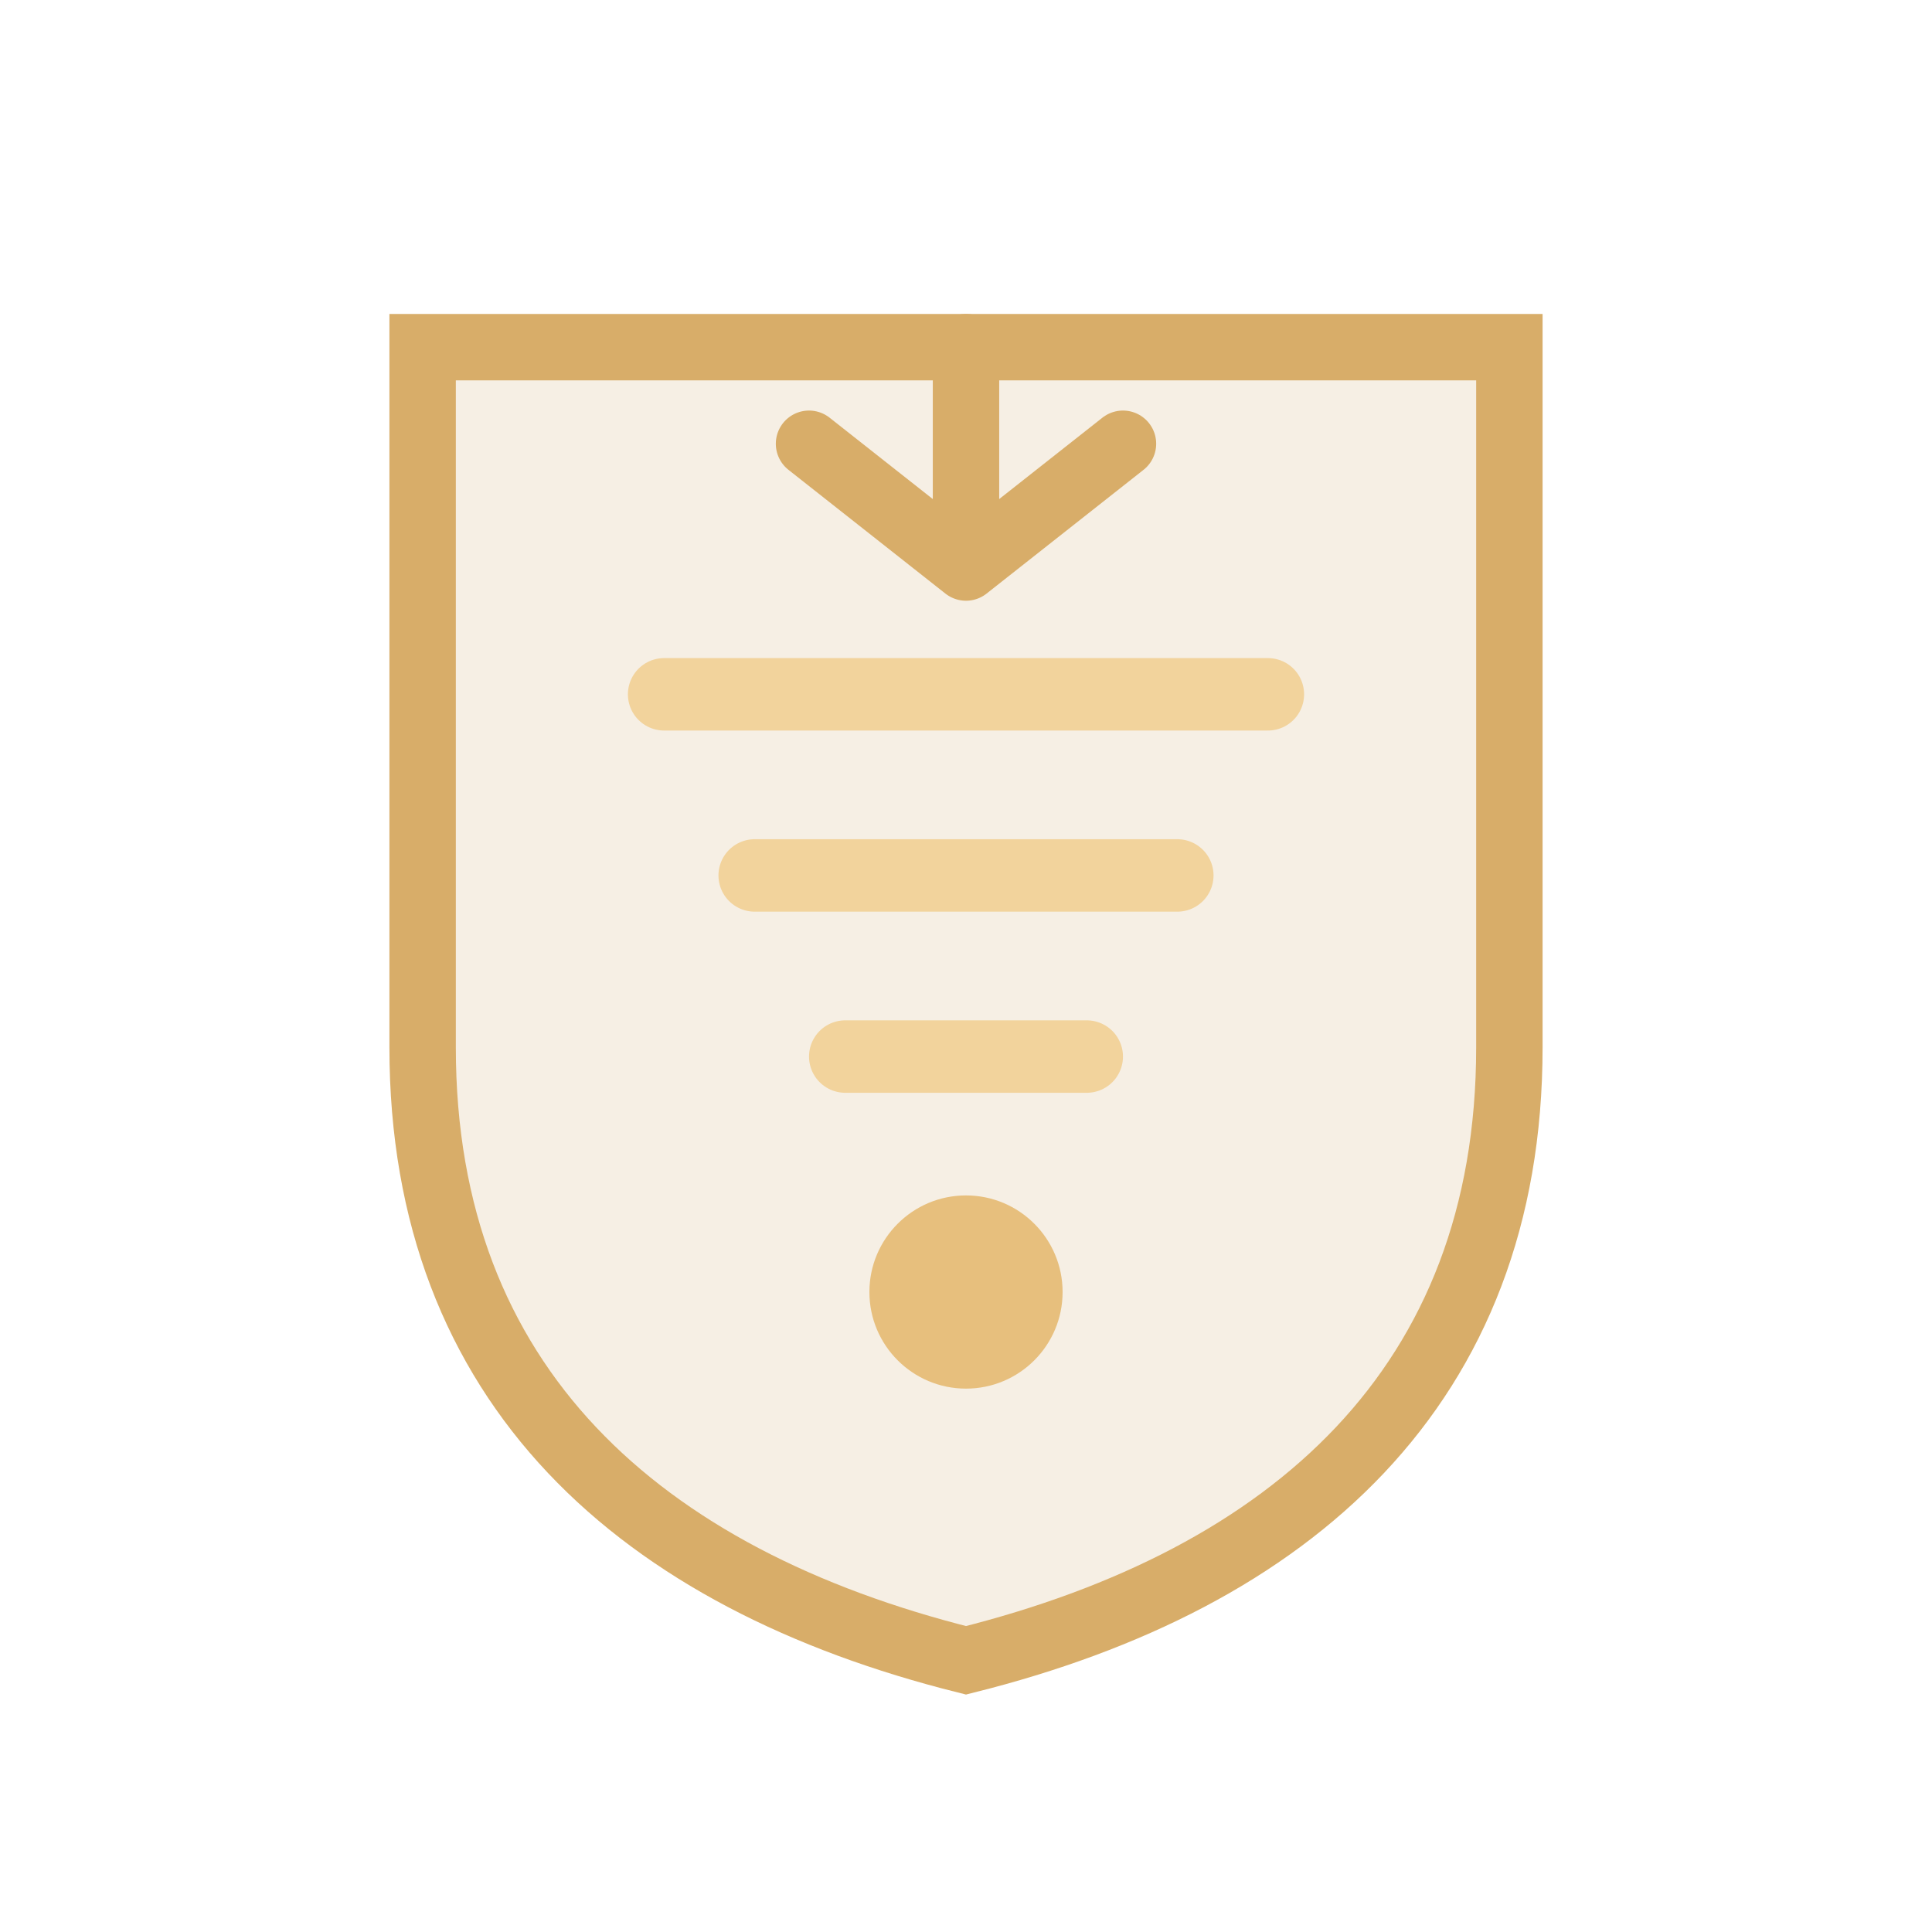
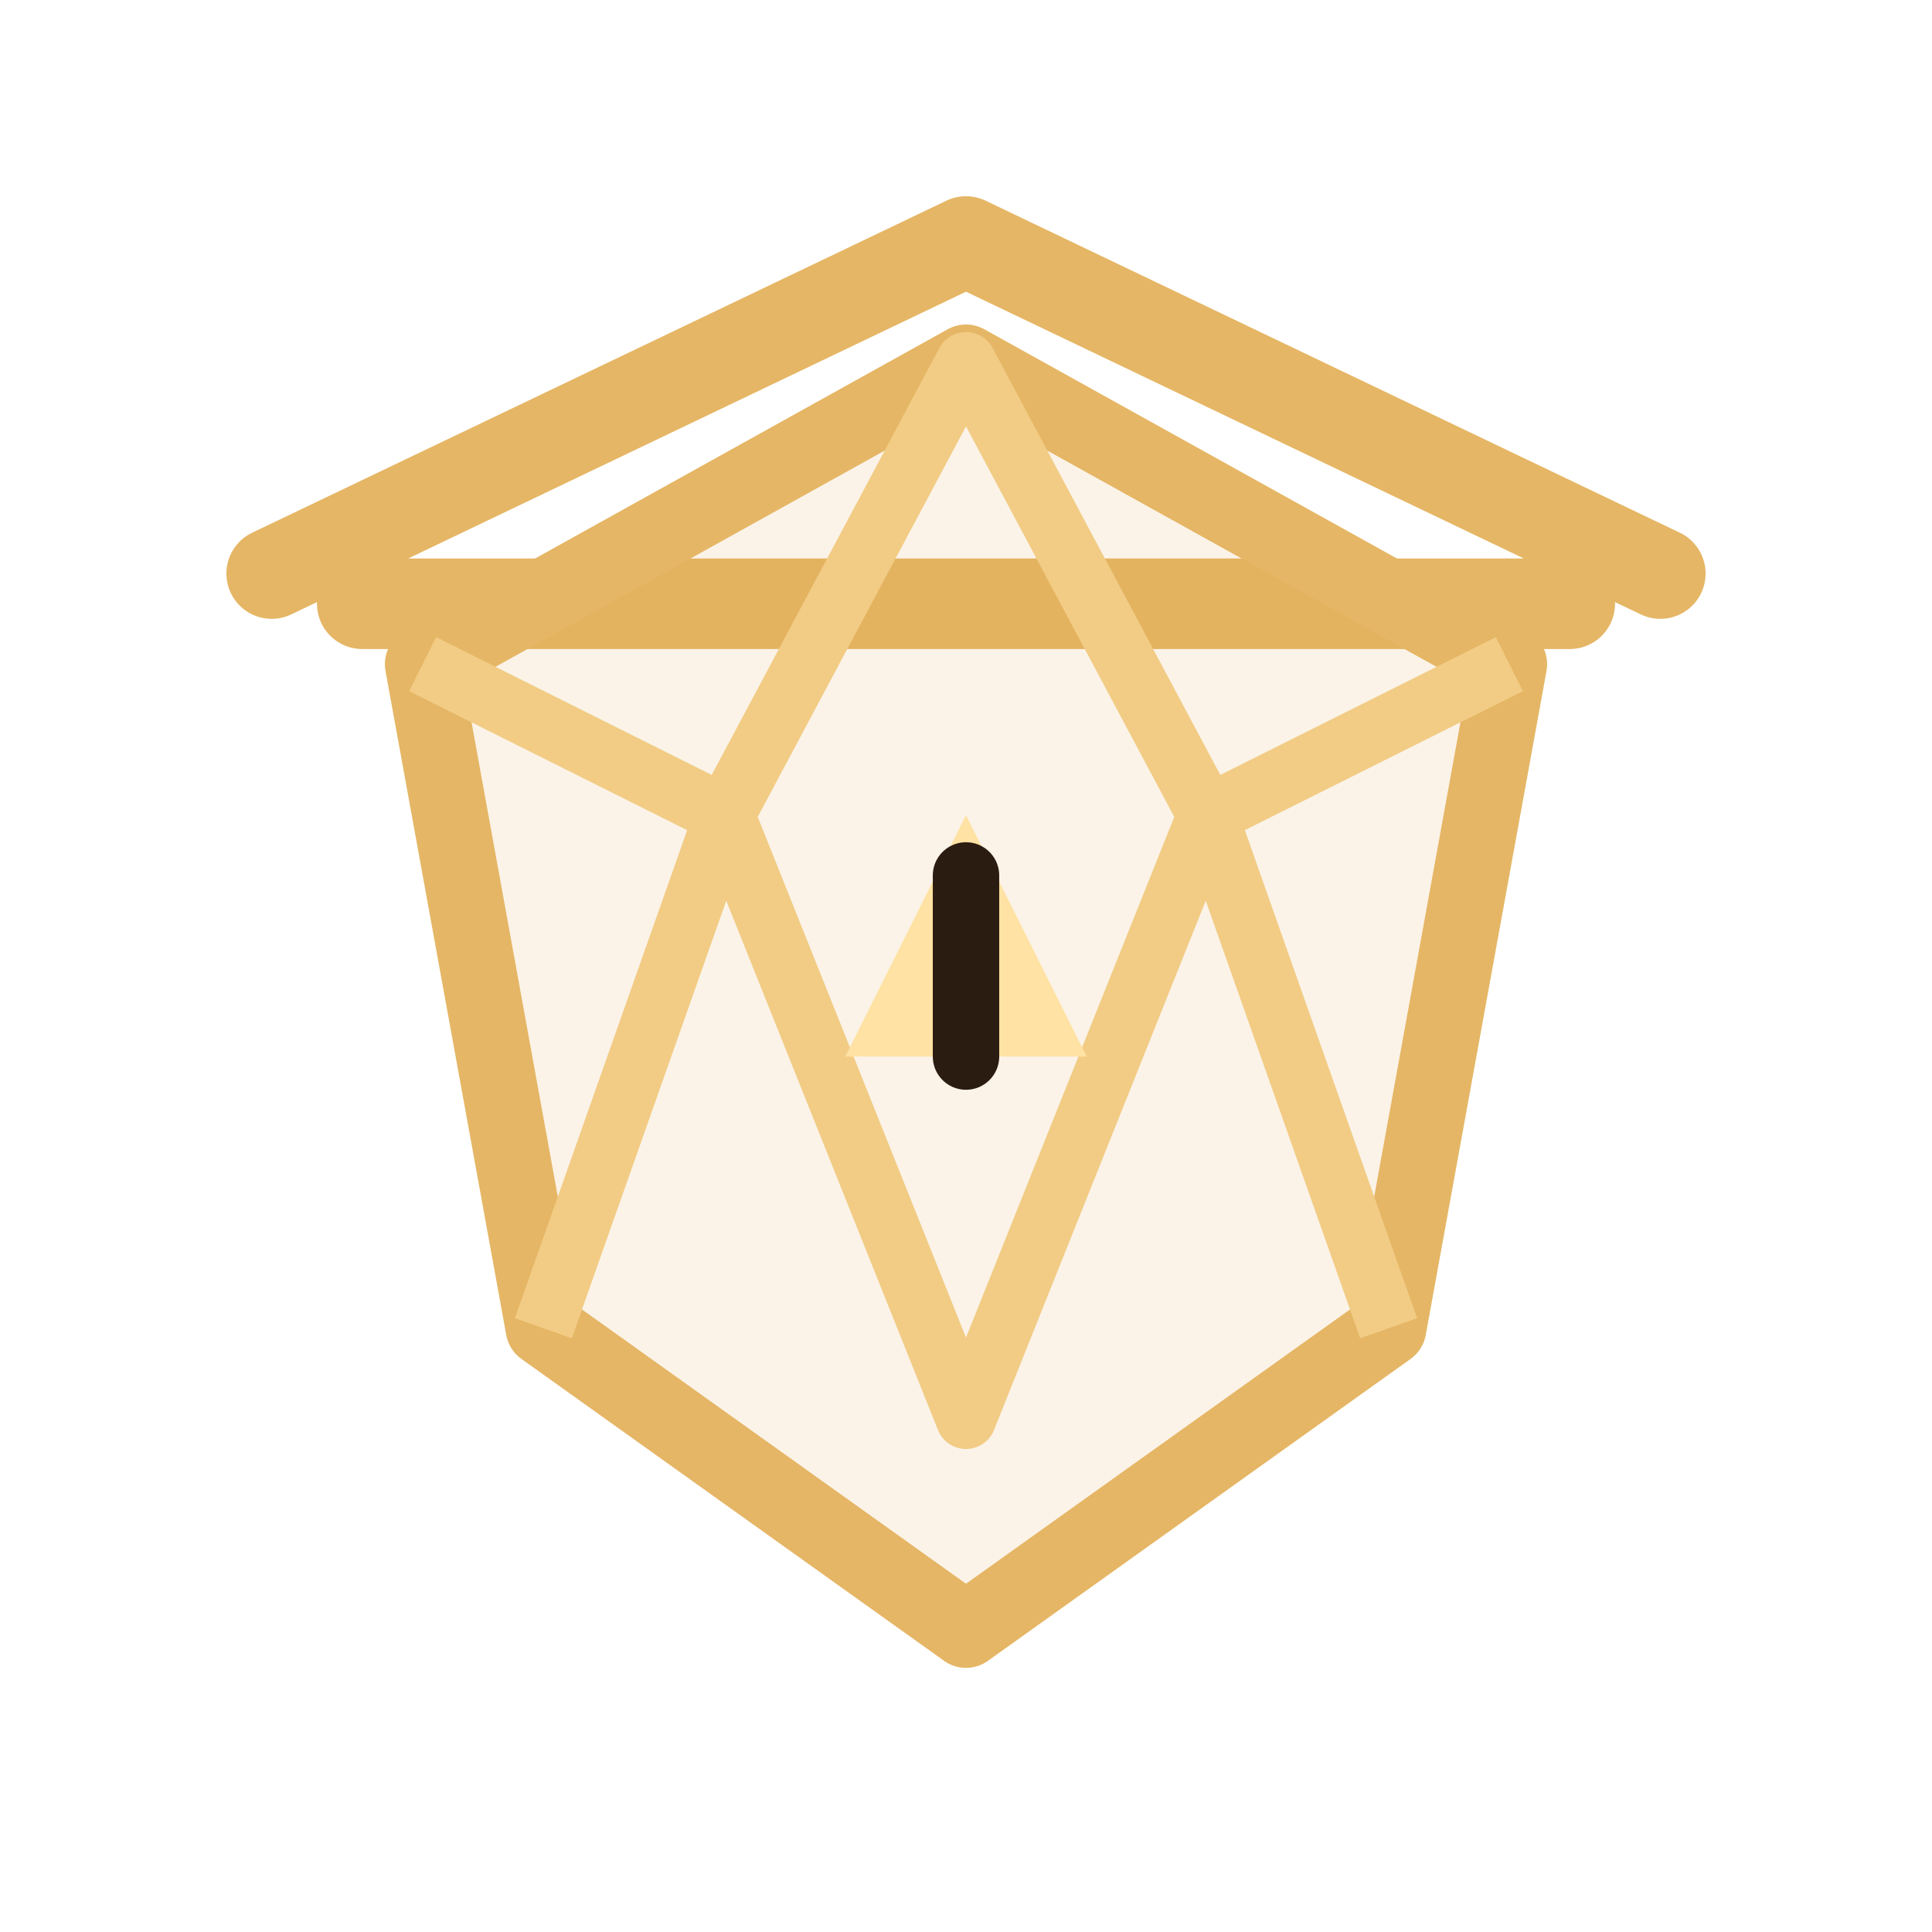
<svg xmlns="http://www.w3.org/2000/svg" viewBox="0 0 64 64" fill="none">
-   <path d="M14 11.5h36v23.2c0 11.2-7.2 17.6-18 20.3-10.8-2.7-18-9.1-18-20.3V11.5Z" fill="#C89A54" opacity=".16" />
-   <path d="M14 11.5h36v23.2c0 11.2-7.2 17.6-18 20.3-10.8-2.7-18-9.1-18-20.3V11.5Z" stroke="#D8AD69" stroke-width="2.2" />
-   <path d="M22 23h20M25 29h14M28 35h8" stroke="#F2D39C" stroke-width="2.4" stroke-linecap="round" />
-   <path d="M32 11.5v7.2M26.8 14.7 32 18.8l5.2-4.1" stroke="#D8AD69" stroke-width="2.2" stroke-linecap="round" stroke-linejoin="round" />
-   <circle cx="32" cy="42.8" r="3.2" fill="#E7BF7D" />
+   <path d="M9 19 32 8l23 11M12 20h40" stroke="#E5B665" stroke-width="3" stroke-linecap="round" stroke-linejoin="round" />
+   <path d="m32 12 18 10-4 22-14 10-14-10-4-22 18-10Z" fill="#D99B42" fill-opacity=".12" stroke="#E5B665" stroke-width="2.5" stroke-linejoin="round" />
+   <path d="m32 12-8 15 8 20 8-20-8-15ZM14 22l10 5 8-15 8 15 10-5M18 44l6-17M46 44l-6-17" stroke="#F2CC85" stroke-width="2" stroke-linejoin="round" />
+   <path d="M28 35h8l-4-8-4 8Z" fill="#FFE2A4" />
+   <path d="M32 29v6" stroke="#2B1C12" stroke-width="2.2" stroke-linecap="round" />
</svg>
